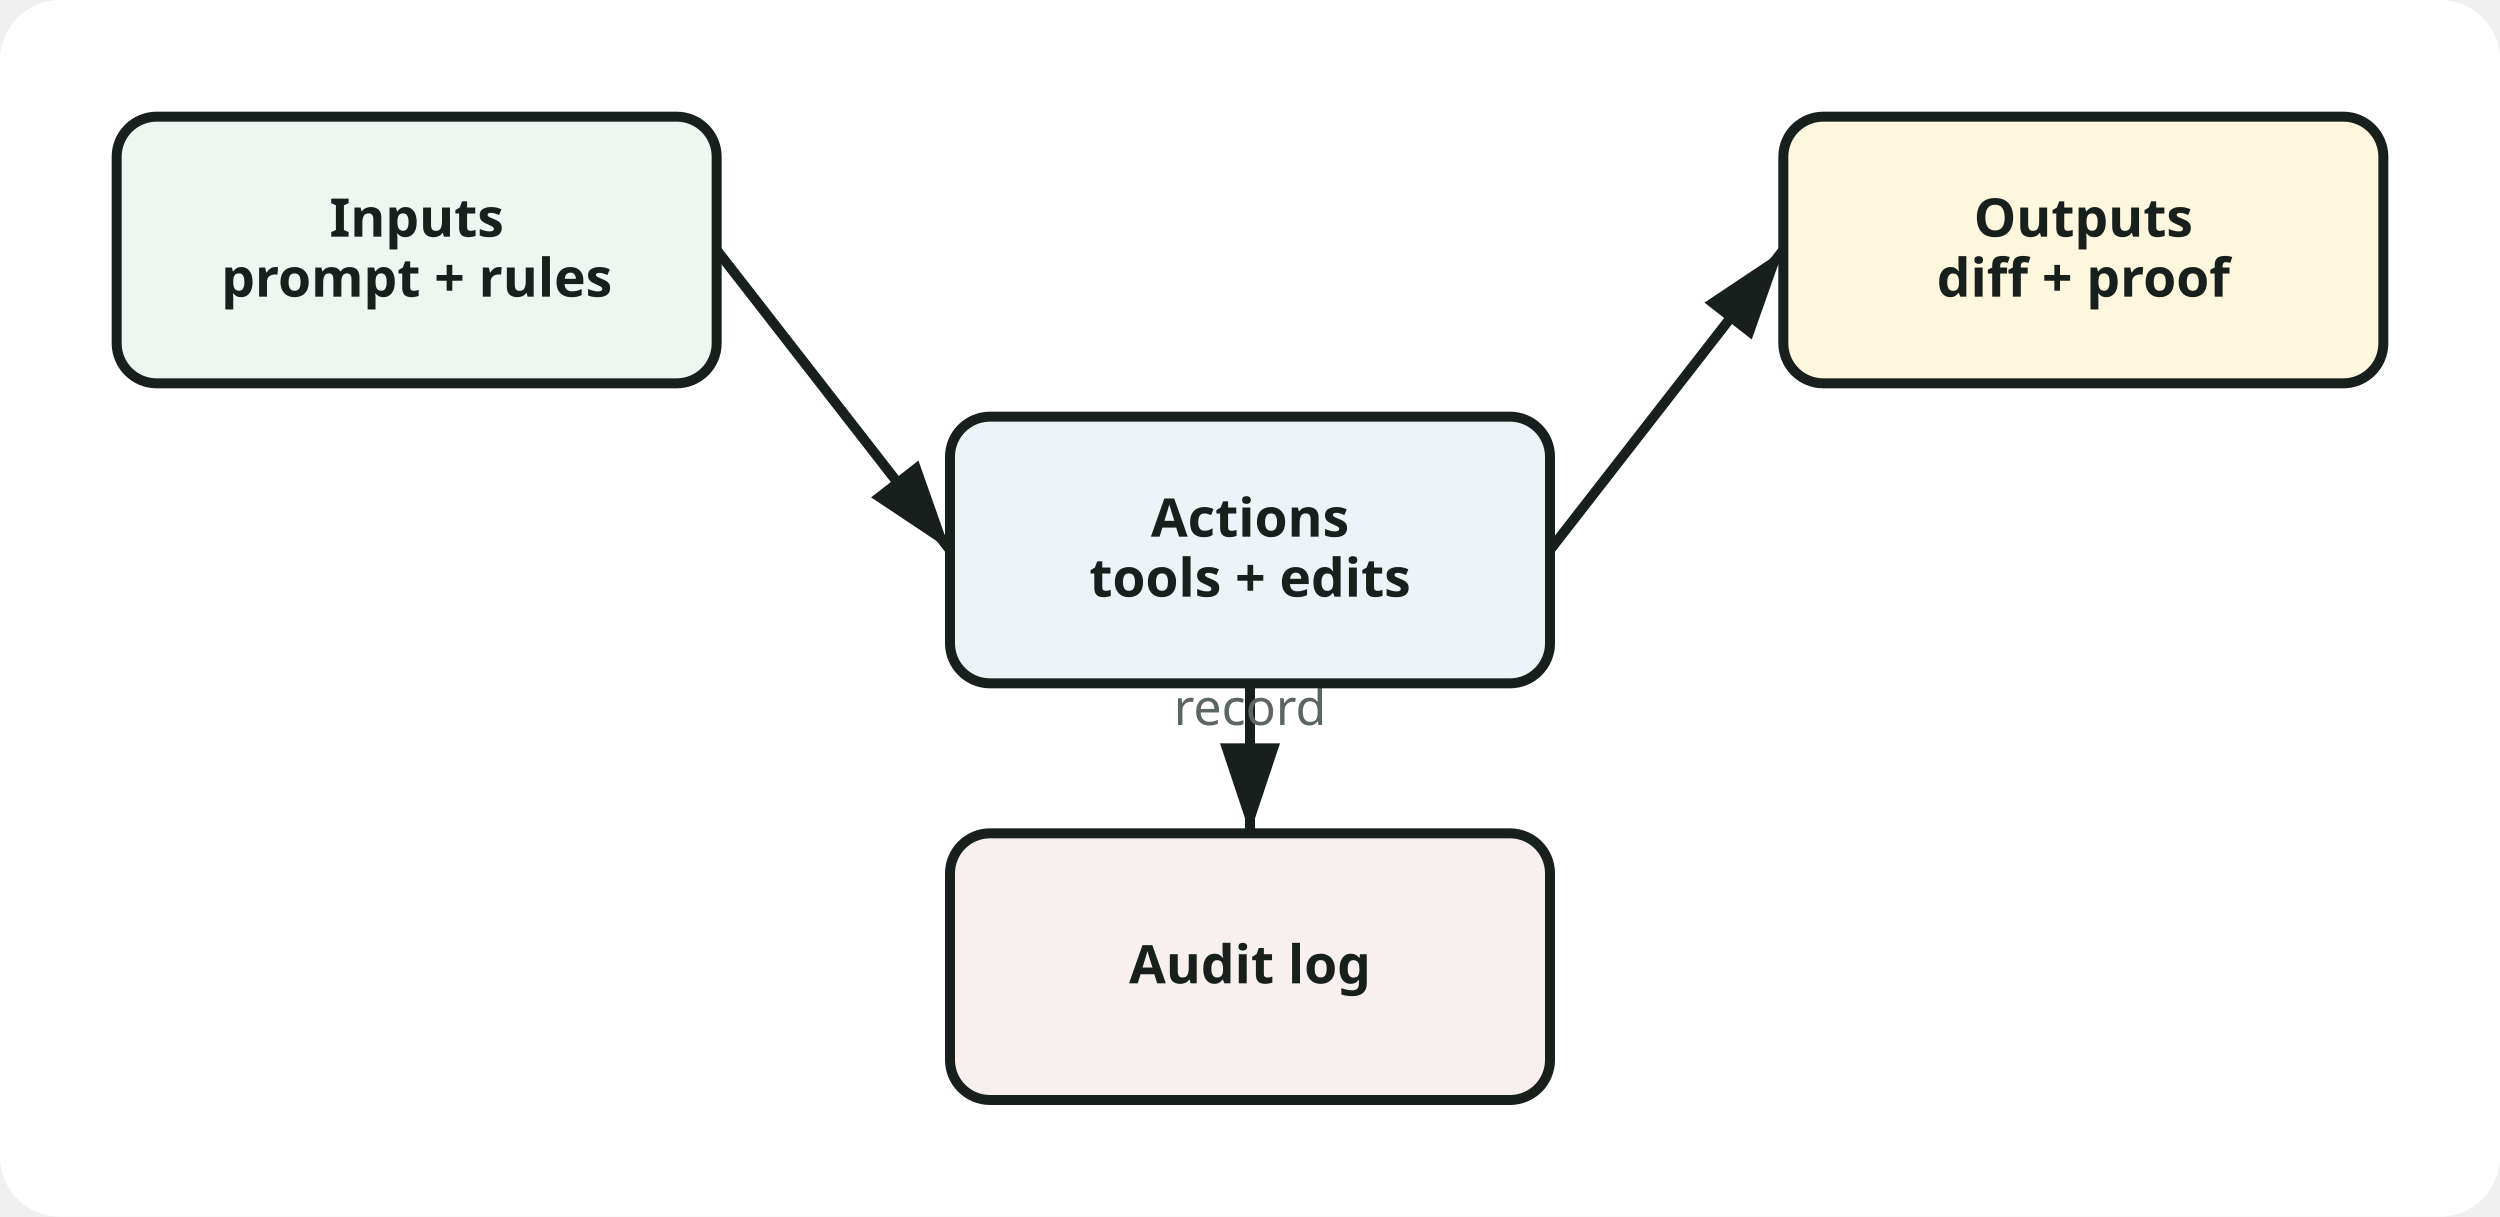
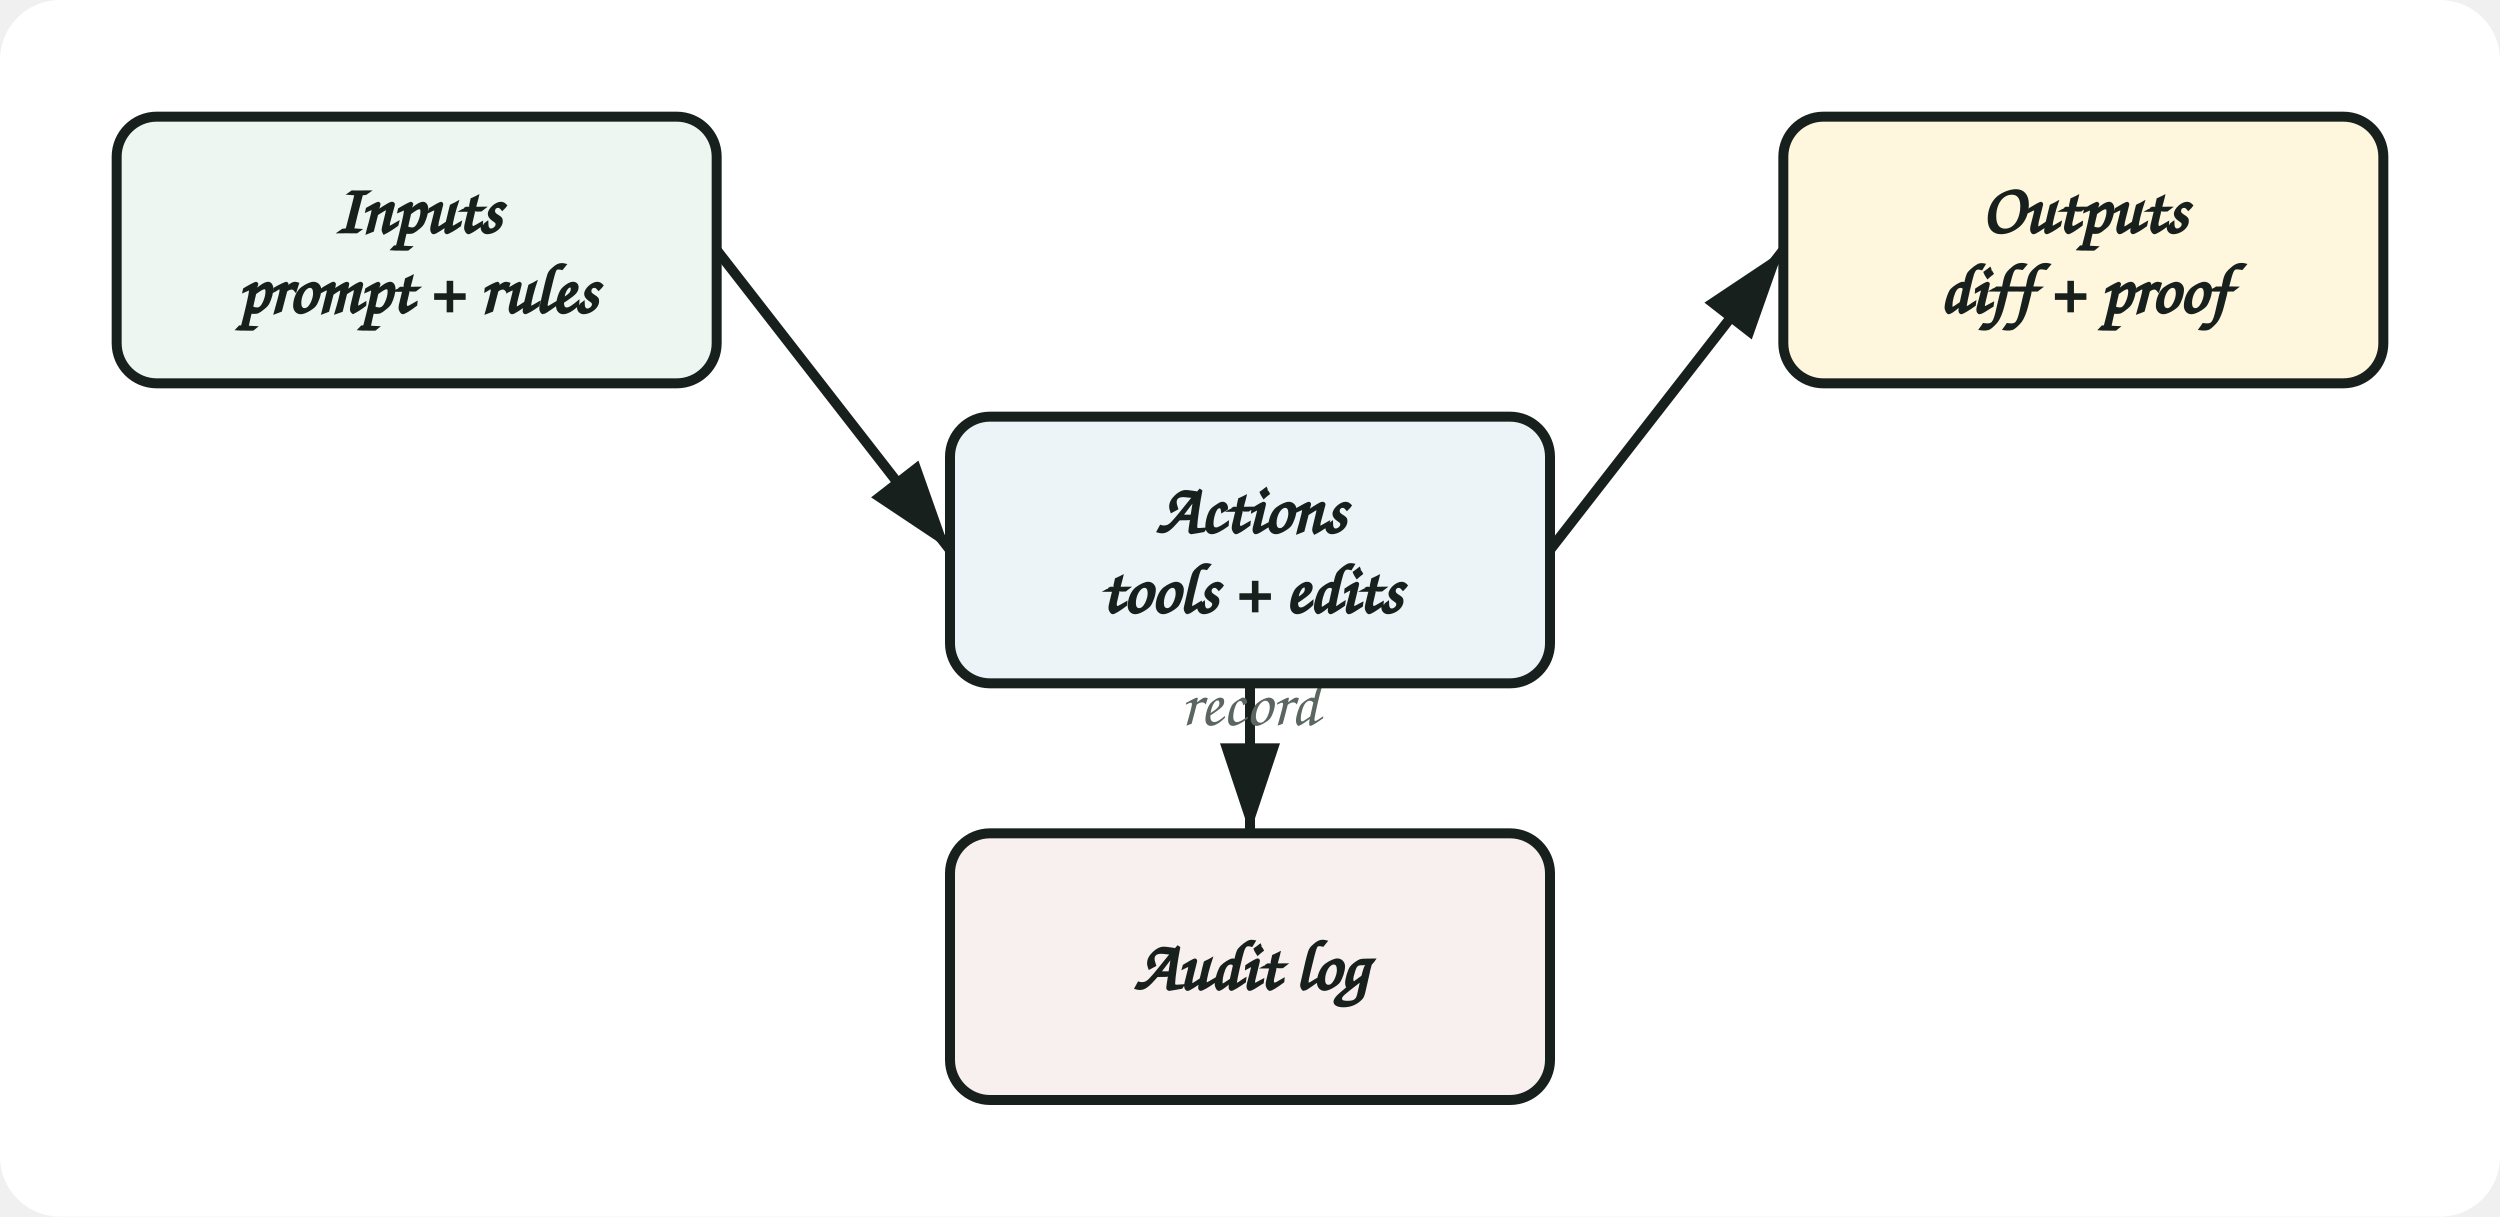
<svg xmlns="http://www.w3.org/2000/svg" viewBox="-35.0 -35.0 750.0 365.0" role="img" aria-labelledby="title">
  <defs>
    <marker id="arrow" markerWidth="10" markerHeight="10" refX="9" refY="3" orient="auto" markerUnits="strokeWidth">
      <path d="M0,0 L0,6 L9,3 z" fill="#17201c" />
    </marker>
  </defs>
  <rect x="-35.0" y="-35.0" width="750.0" height="365.0" rx="18" fill="#ffffff" />
  <line x1="180" y1="40.0" x2="250" y2="130.0" stroke="#17201c" stroke-width="3" stroke-linecap="round" marker-end="url(#arrow)" />
  <line x1="430" y1="130.0" x2="500" y2="40.0" stroke="#17201c" stroke-width="3" stroke-linecap="round" marker-end="url(#arrow)" />
  <line x1="340.0" y1="170" x2="340.0" y2="215" stroke="#17201c" stroke-width="3" stroke-linecap="round" marker-end="url(#arrow)" />
-   <text x="340.0" y="182.5" text-anchor="middle" font-family="Segoe UI, sans-serif" font-size="15" fill="#5a665f">record</text>
+   <text x="340.0" y="182.5" text-anchor="middle" font-family="Segoe Print, Comic Sans MS, Virgil, cursive" font-size="20" fill="#5a665f">record</text>
  <rect x="0" y="0" width="180" height="80" rx="12" fill="#eef6f1" stroke="#17201c" stroke-width="3" />
-   <text x="90.0" y="36.0" text-anchor="middle" font-family="Segoe UI, sans-serif" font-weight="700" font-size="16" fill="#17201c">Inputs</text>
-   <text x="90.0" y="54.0" text-anchor="middle" font-family="Segoe UI, sans-serif" font-weight="700" font-size="16" fill="#17201c">prompt + rules</text>
+   <text x="90.0" y="35.0" text-anchor="middle" font-family="Segoe Print, Comic Sans MS, Virgil, cursive" font-weight="700" font-size="21" fill="#17201c">Inputs</text>
+   <text x="90.0" y="59.0" text-anchor="middle" font-family="Segoe Print, Comic Sans MS, Virgil, cursive" font-weight="700" font-size="21" fill="#17201c">prompt + rules</text>
  <rect x="250" y="90" width="180" height="80" rx="12" fill="#ecf4f8" stroke="#17201c" stroke-width="3" />
-   <text x="340.0" y="126.0" text-anchor="middle" font-family="Segoe UI, sans-serif" font-weight="700" font-size="16" fill="#17201c">Actions</text>
-   <text x="340.0" y="144.0" text-anchor="middle" font-family="Segoe UI, sans-serif" font-weight="700" font-size="16" fill="#17201c">tools + edits</text>
+   <text x="340.0" y="125.0" text-anchor="middle" font-family="Segoe Print, Comic Sans MS, Virgil, cursive" font-weight="700" font-size="21" fill="#17201c">Actions</text>
+   <text x="340.0" y="149.0" text-anchor="middle" font-family="Segoe Print, Comic Sans MS, Virgil, cursive" font-weight="700" font-size="21" fill="#17201c">tools + edits</text>
  <rect x="500" y="0" width="180" height="80" rx="12" fill="#fff7dd" stroke="#17201c" stroke-width="3" />
-   <text x="590.0" y="36.0" text-anchor="middle" font-family="Segoe UI, sans-serif" font-weight="700" font-size="16" fill="#17201c">Outputs</text>
-   <text x="590.0" y="54.0" text-anchor="middle" font-family="Segoe UI, sans-serif" font-weight="700" font-size="16" fill="#17201c">diff + proof</text>
+   <text x="590.0" y="35.0" text-anchor="middle" font-family="Segoe Print, Comic Sans MS, Virgil, cursive" font-weight="700" font-size="21" fill="#17201c">Outputs</text>
+   <text x="590.0" y="59.0" text-anchor="middle" font-family="Segoe Print, Comic Sans MS, Virgil, cursive" font-weight="700" font-size="21" fill="#17201c">diff + proof</text>
  <rect x="250" y="215" width="180" height="80" rx="12" fill="#f8efef" stroke="#17201c" stroke-width="3" />
-   <text x="340.0" y="260.0" text-anchor="middle" font-family="Segoe UI, sans-serif" font-weight="700" font-size="16" fill="#17201c">Audit log</text>
+   <text x="340.0" y="262.0" text-anchor="middle" font-family="Segoe Print, Comic Sans MS, Virgil, cursive" font-weight="700" font-size="21" fill="#17201c">Audit log</text>
</svg>
